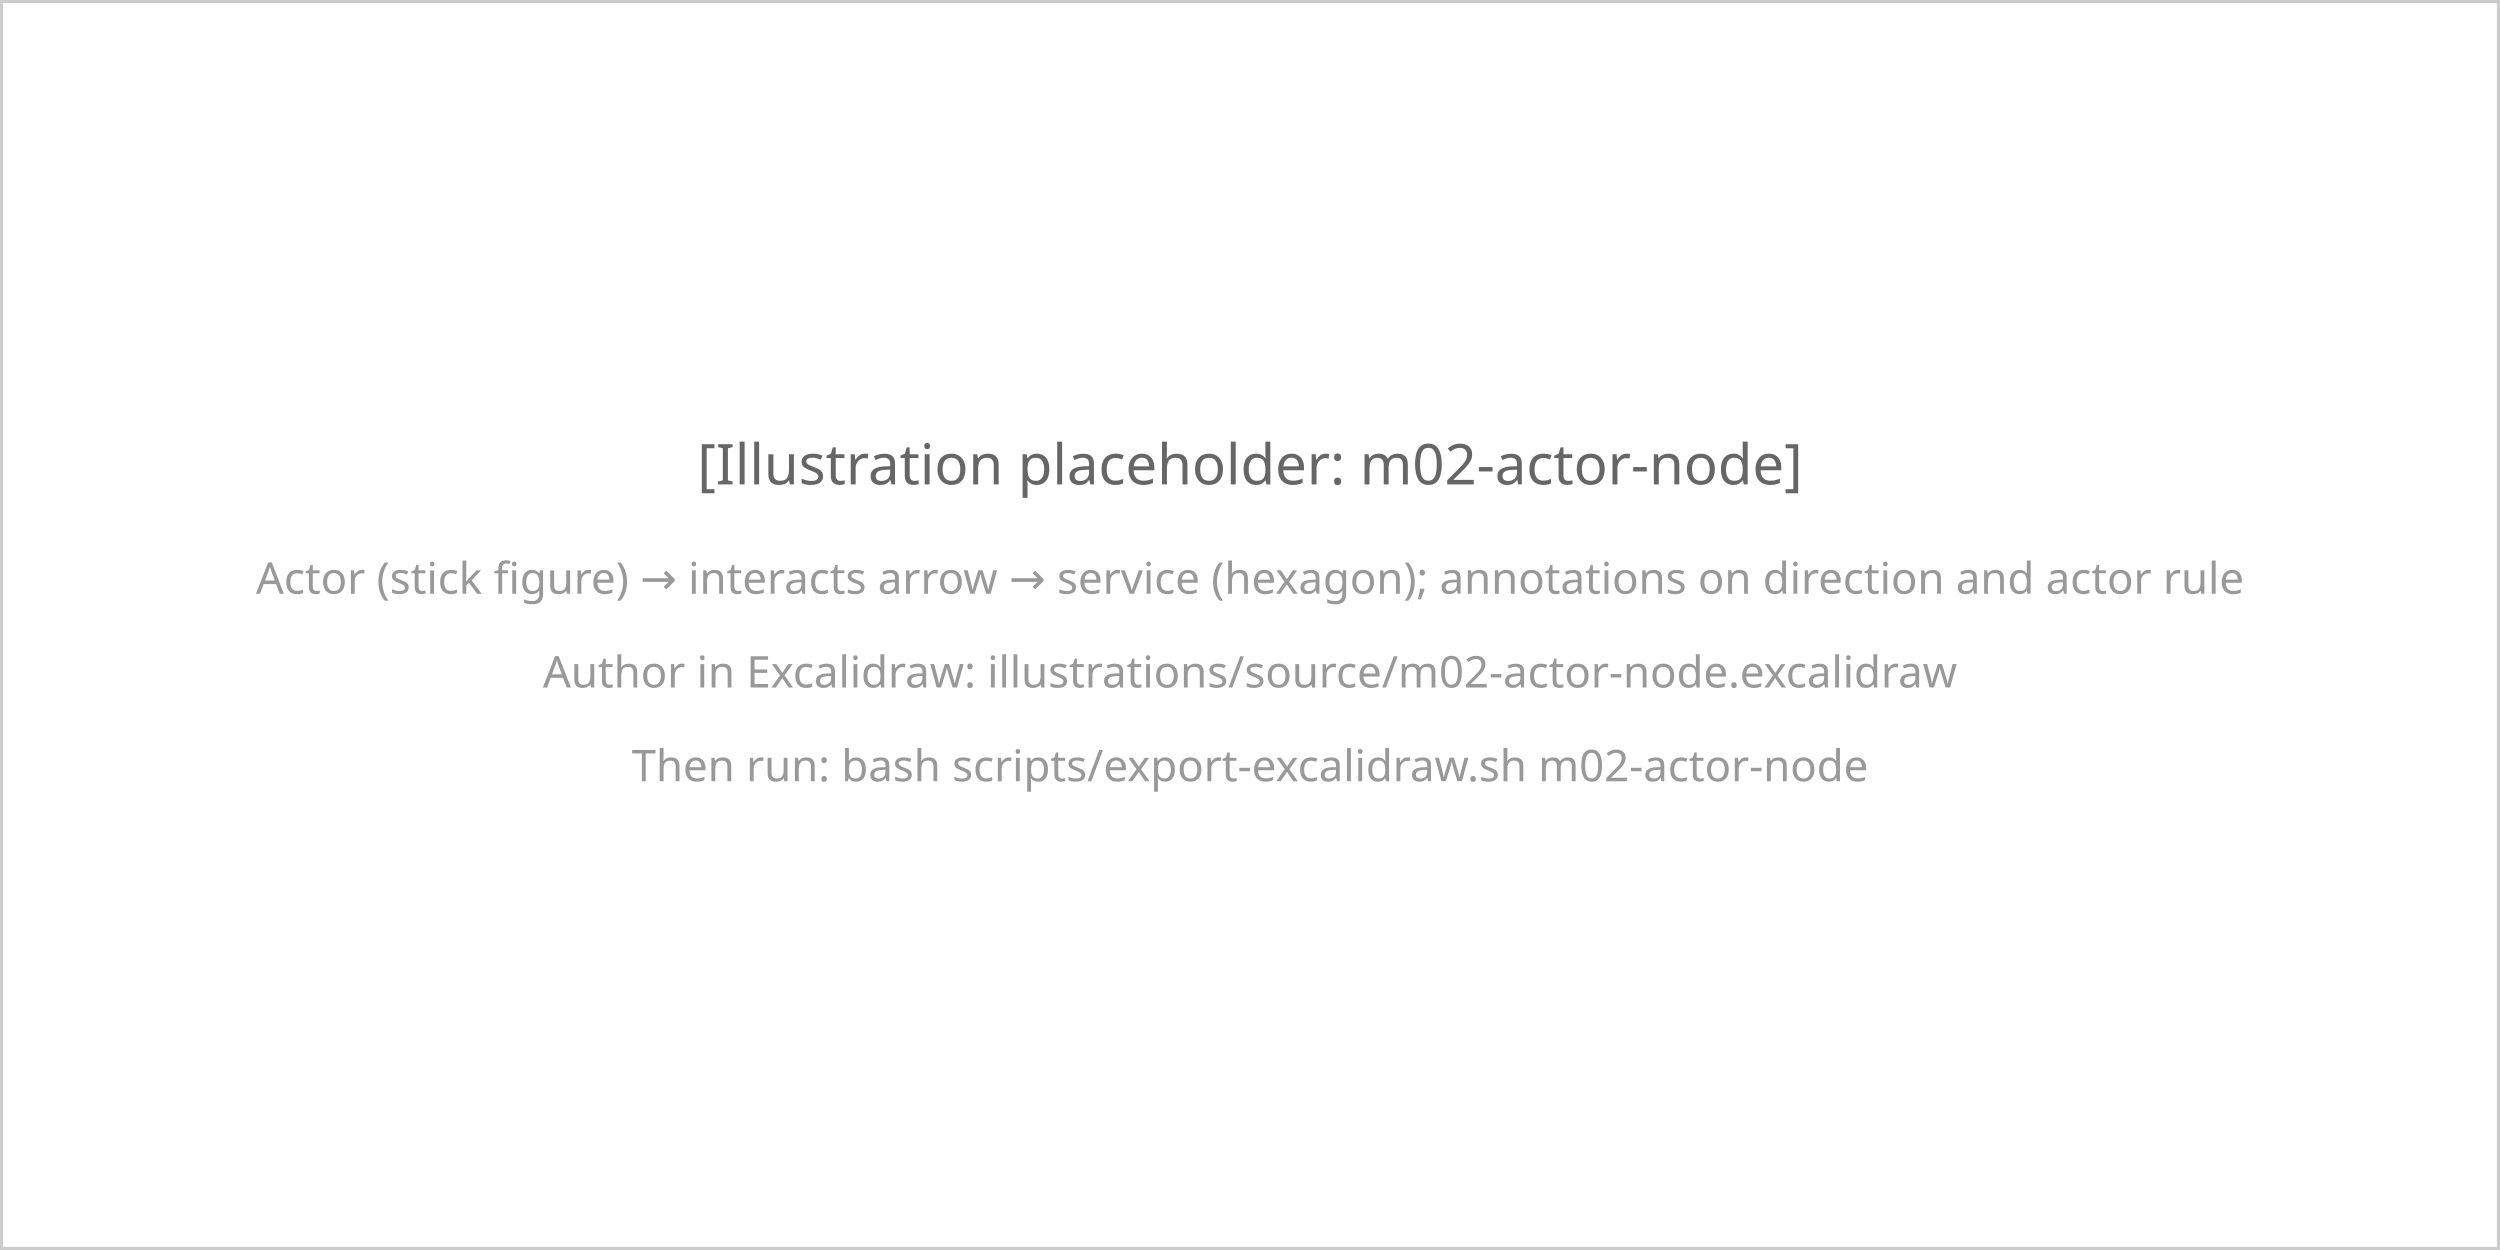
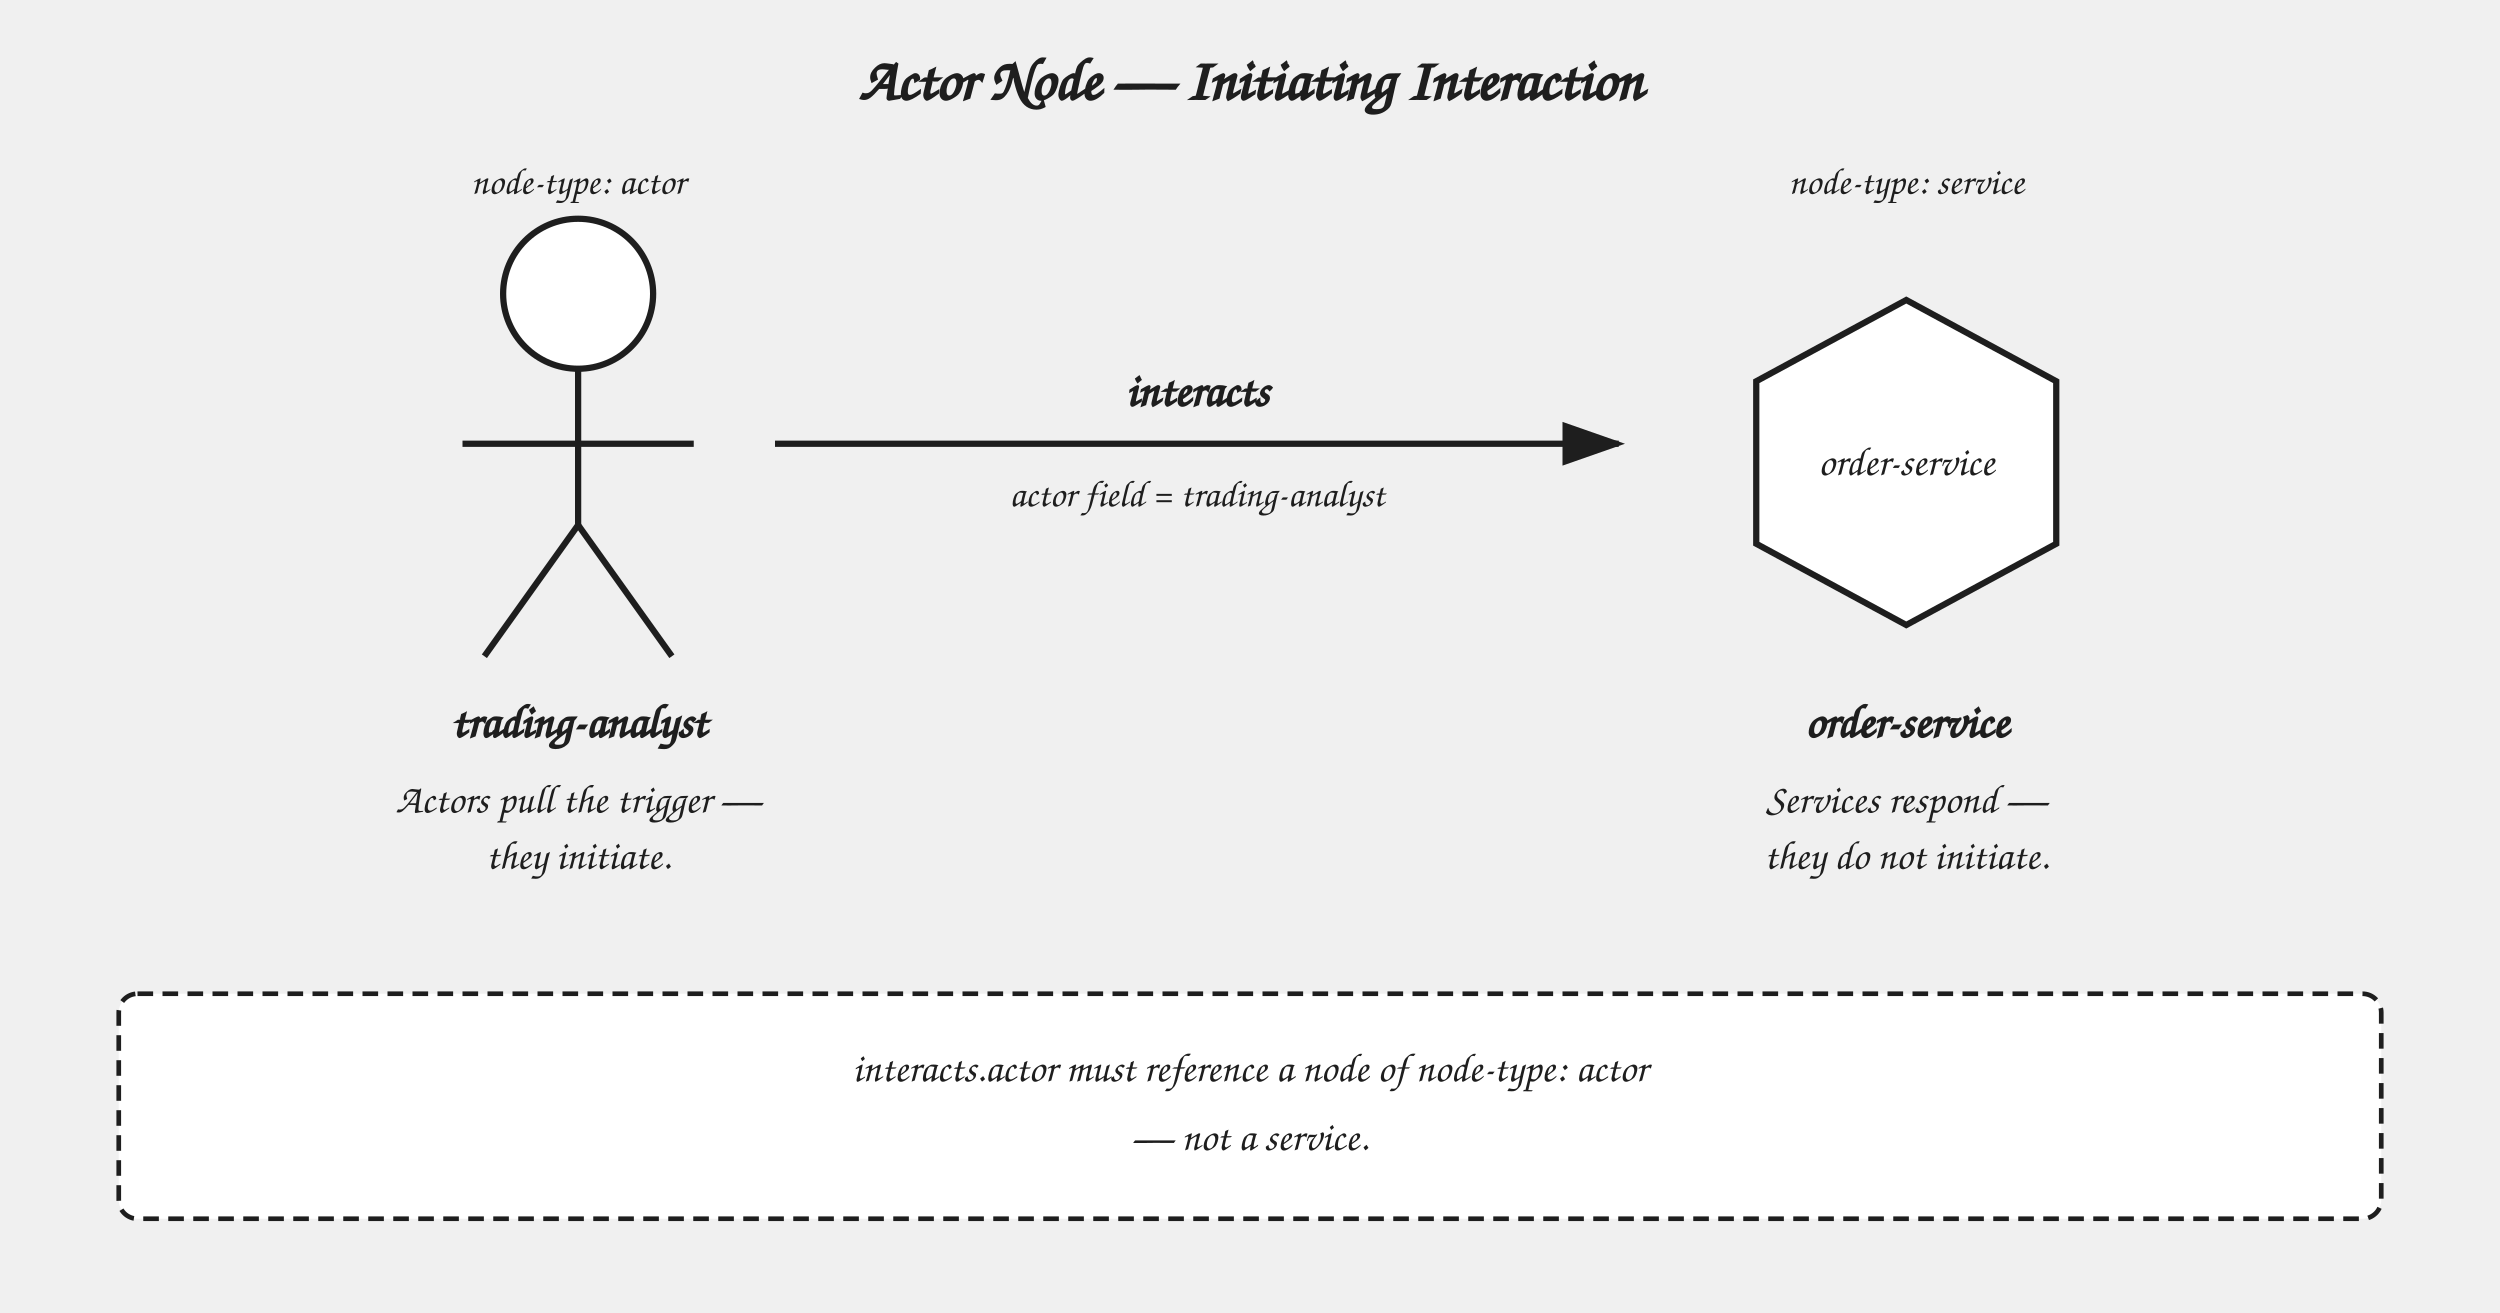
- <svg xmlns="http://www.w3.org/2000/svg" width="800" height="400" viewBox="0 0 800 400">
-   <rect width="800" height="400" fill="white" stroke="#cccccc" stroke-width="2" />
-   <text x="400" y="155" text-anchor="middle" font-family="sans-serif" font-size="18" fill="#666666">
-     [Illustration placeholder: m02-actor-node]
-   </text>
-   <text x="400" y="190" text-anchor="middle" font-family="sans-serif" font-size="14" fill="#999999">
-     Actor (stick figure) → interacts arrow → service (hexagon); annotations on direction and actor rule
-   </text>
-   <text x="400" y="220" text-anchor="middle" font-family="sans-serif" font-size="14" fill="#999999">
-     Author in Excalidraw: illustrations/source/m02-actor-node.excalidraw
-   </text>
-   <text x="400" y="250" text-anchor="middle" font-family="sans-serif" font-size="14" fill="#999999">
-     Then run: bash scripts/export-excalidraw.sh m02-actor-node
-   </text>
+ <svg xmlns="http://www.w3.org/2000/svg" viewBox="0 0 800 420" width="800" height="420" style="background:#ffffff">
+   <defs>
+     <marker id="arr" markerWidth="10" markerHeight="7" refX="9" refY="3.5" orient="auto">
+       <polygon points="0 0, 10 3.5, 0 7" fill="#1e1e1e" />
+     </marker>
+   </defs>
+   <style>text { font-family: Virgil, 'Segoe UI Emoji', cursive; fill: #1e1e1e; }</style>
+   <text x="400" y="32" font-size="19" text-anchor="middle" font-weight="bold">Actor Node — Initiating Interaction</text>
+   <text x="185" y="62" font-size="12" text-anchor="middle" fill="#757575">node-type: actor</text>
+   <circle cx="185" cy="94" r="24" stroke="#1e1e1e" stroke-width="2" fill="#ffffff" />
+   <line x1="185" y1="118" x2="185" y2="168" stroke="#1e1e1e" stroke-width="2" />
+   <line x1="148" y1="142" x2="222" y2="142" stroke="#1e1e1e" stroke-width="2" />
+   <line x1="185" y1="168" x2="155" y2="210" stroke="#1e1e1e" stroke-width="2" />
+   <line x1="185" y1="168" x2="215" y2="210" stroke="#1e1e1e" stroke-width="2" />
+   <text x="185" y="236" font-size="15" text-anchor="middle" font-weight="bold">trading-analyst</text>
+   <text x="185" y="260" font-size="13" text-anchor="middle" font-style="italic">Actors pull the trigger —</text>
+   <text x="185" y="278" font-size="13" text-anchor="middle" font-style="italic">they initiate.</text>
+   <line x1="248" y1="142" x2="518" y2="142" stroke="#1e1e1e" stroke-width="2" marker-end="url(#arr)" />
+   <text x="383" y="130" font-size="15" text-anchor="middle" font-weight="bold">interacts</text>
+   <text x="383" y="162" font-size="12" text-anchor="middle" fill="#757575">actor field = trading-analyst</text>
+   <text x="610" y="62" font-size="12" text-anchor="middle" fill="#757575">node-type: service</text>
+   <polygon points="610,96 658,122 658,174 610,200 562,174 562,122" stroke="#1e1e1e" stroke-width="2" fill="#ffffff" />
+   <text x="610" y="152" font-size="13" text-anchor="middle">order-service</text>
+   <text x="610" y="236" font-size="15" text-anchor="middle" font-weight="bold">order-service</text>
+   <text x="610" y="260" font-size="13" text-anchor="middle" font-style="italic">Services respond —</text>
+   <text x="610" y="278" font-size="13" text-anchor="middle" font-style="italic">they do not initiate.</text>
+   <rect x="38" y="318" width="724" height="72" rx="6" ry="6" stroke="#1e1e1e" stroke-width="1.5" stroke-dasharray="5,3" fill="#ffffff" />
+   <text x="400" y="346" font-size="13" text-anchor="middle">interacts.actor must reference a node of node-type: actor</text>
+   <text x="400" y="368" font-size="13" text-anchor="middle">— not a service.</text>
</svg>
